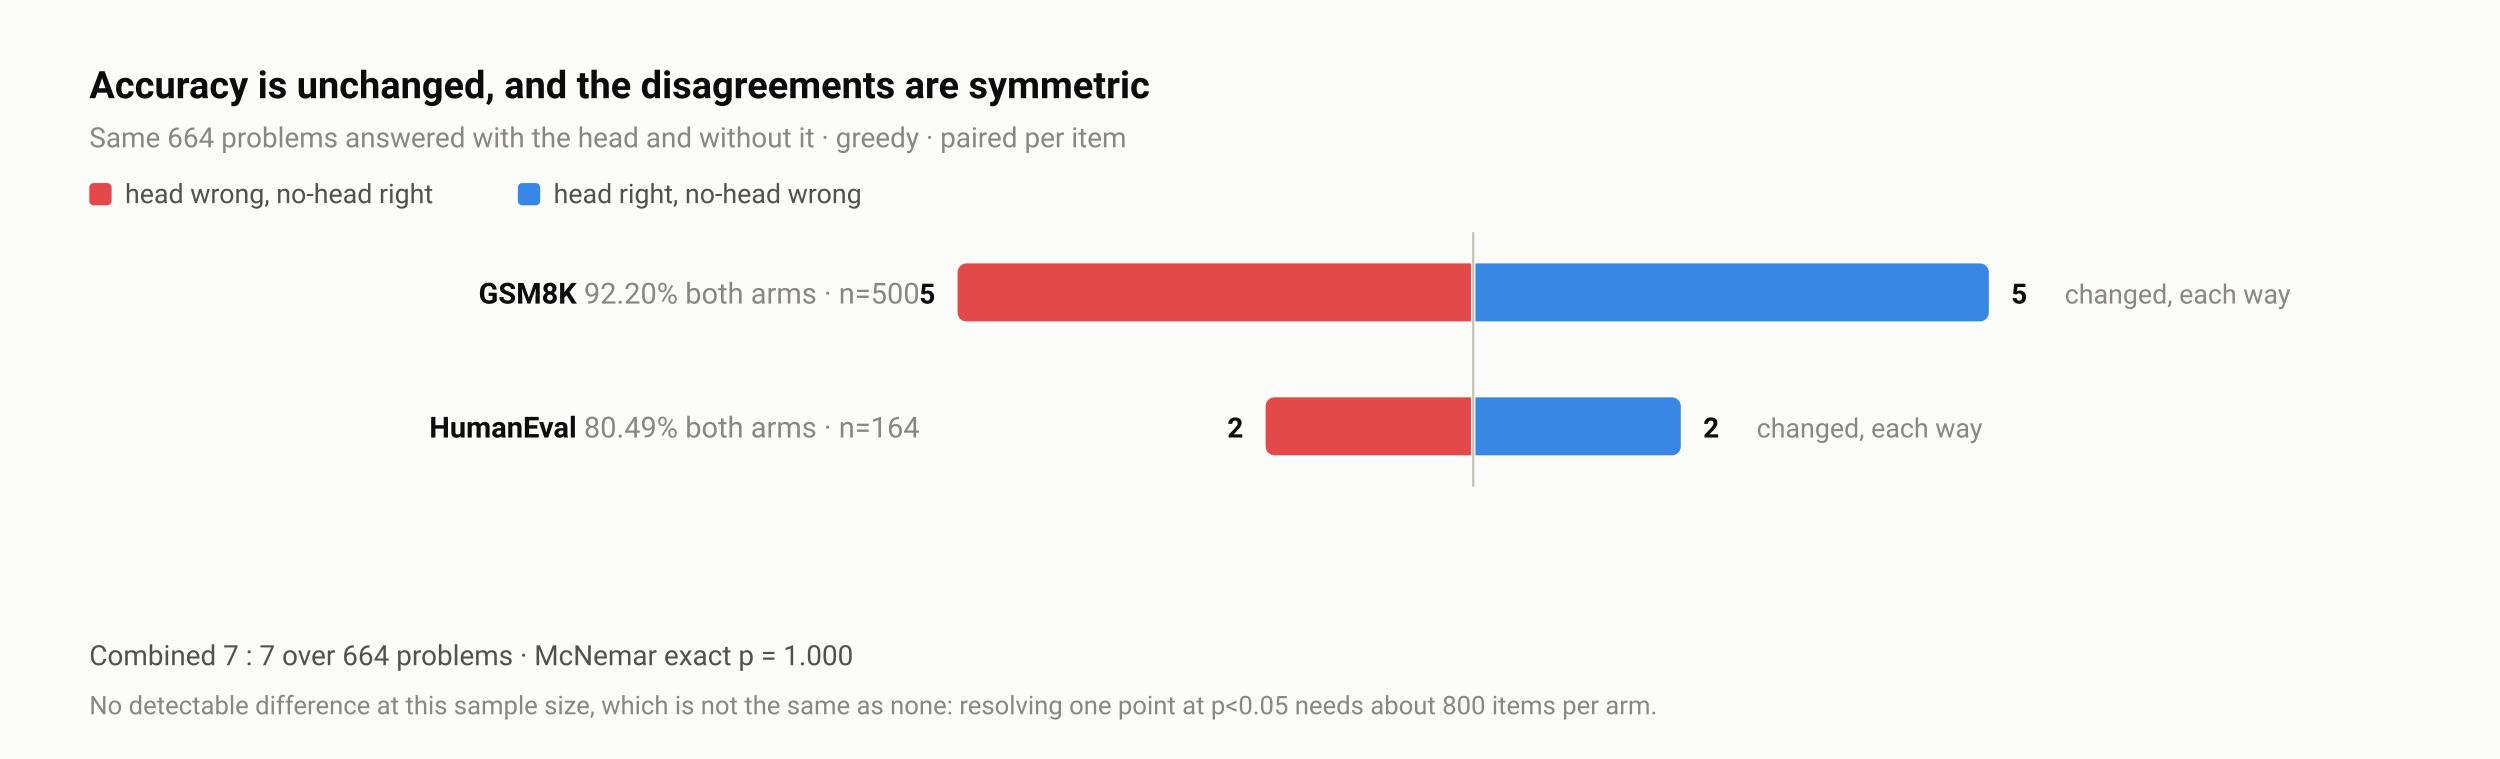
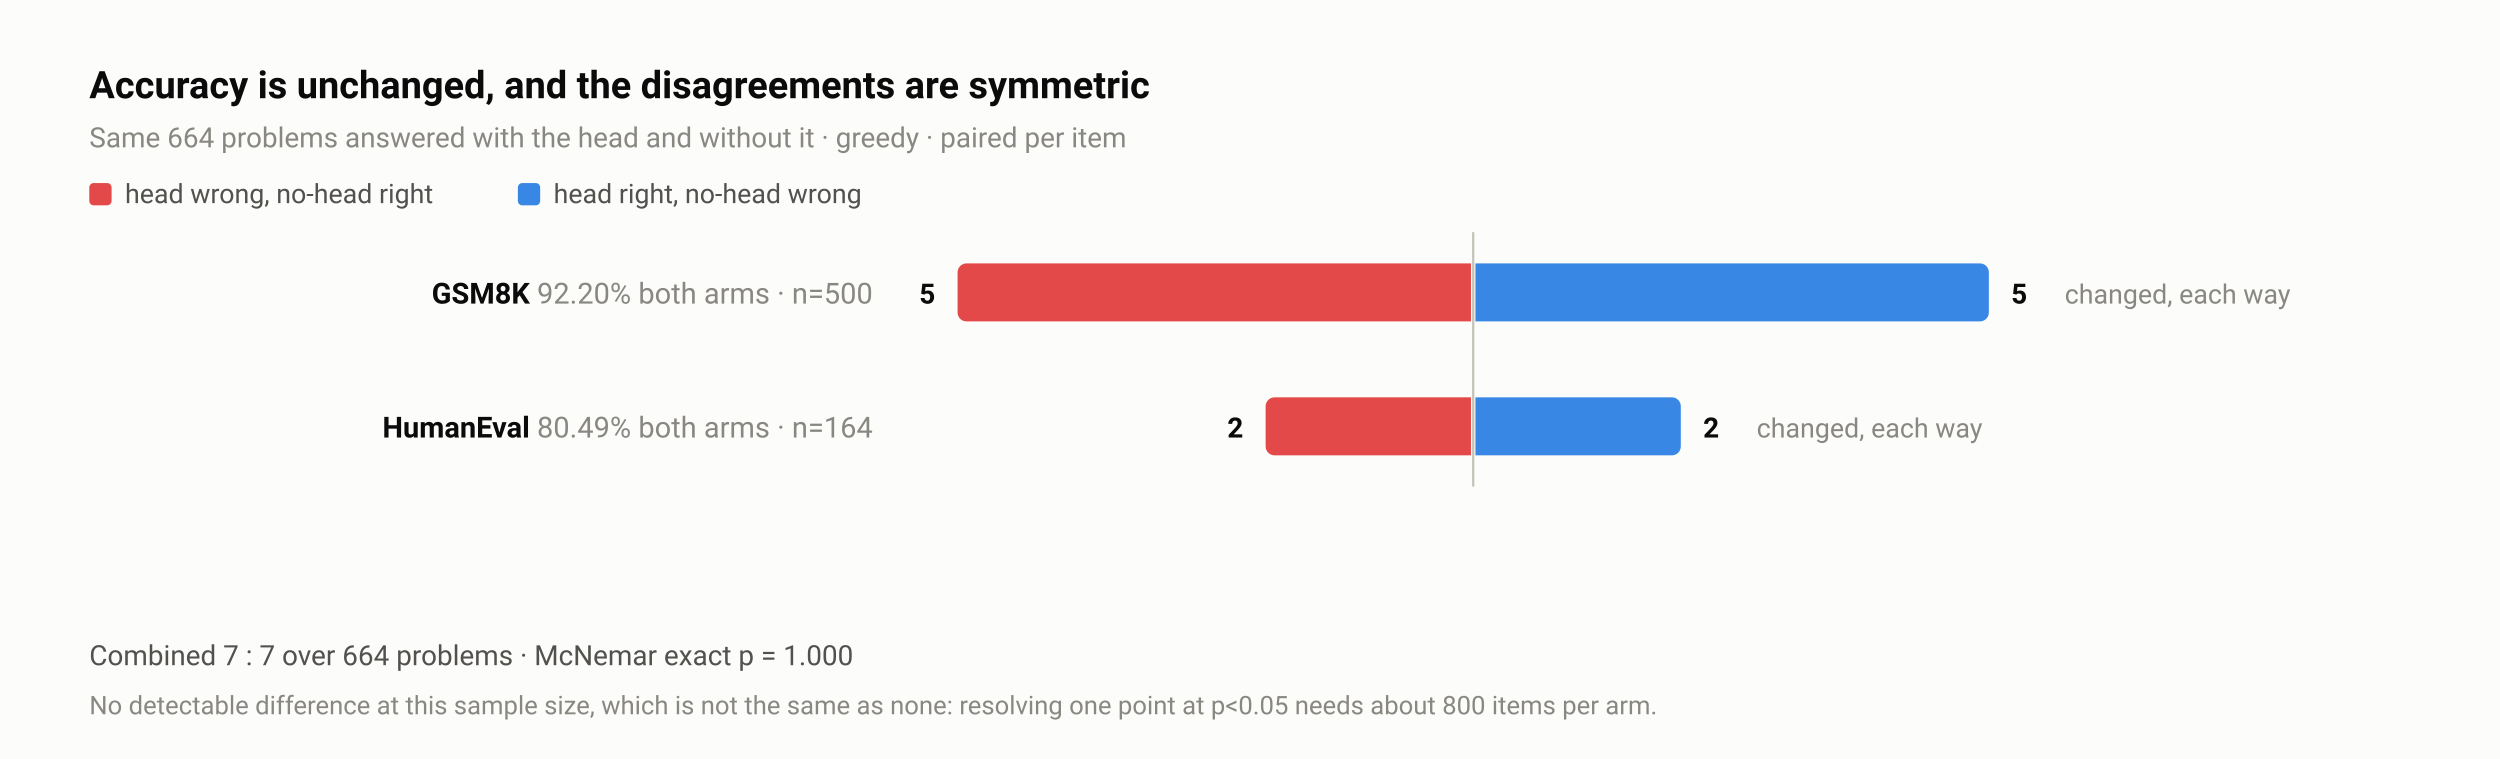
<svg xmlns="http://www.w3.org/2000/svg" viewBox="0 0 1120 340" width="1120" height="340" role="img" aria-label="Paired accuracy: GSM8K 92.20 percent with and without the head, 5 items changed each way; HumanEval 80.49 percent both, 2 each way; McNemar p equals 1.000.">
  <rect width="1120" height="340" fill="#fcfcfb" />
  <text x="40" y="44" font-family="system-ui, -apple-system, &quot;Segoe UI&quot;, Roboto, sans-serif" font-size="17" font-weight="600" fill="#0b0b0b">Accuracy is unchanged, and the disagreements are symmetric</text>
  <text x="40" y="66" font-family="system-ui, -apple-system, &quot;Segoe UI&quot;, Roboto, sans-serif" font-size="12.5" fill="#898781">Same 664 problems answered with the head and without it · greedy · paired per item</text>
  <rect x="40" y="82" width="10" height="10" rx="2" fill="#e34948" />
  <text x="56" y="91" font-family="system-ui, -apple-system, &quot;Segoe UI&quot;, Roboto, sans-serif" font-size="12" fill="#52514e">head wrong, no-head right</text>
  <rect x="232" y="82" width="10" height="10" rx="2" fill="#3987e5" />
  <text x="248" y="91" font-family="system-ui, -apple-system, &quot;Segoe UI&quot;, Roboto, sans-serif" font-size="12" fill="#52514e">head right, no-head wrong</text>
  <line x1="660" y1="104" x2="660" y2="218" stroke="#c3c2b7" stroke-width="1" />
-   <text x="412" y="136" font-family="system-ui, -apple-system, &quot;Segoe UI&quot;, Roboto, sans-serif" font-size="13" fill="#898781" text-anchor="end">
+   <text x="391" y="136" font-family="system-ui, -apple-system, &quot;Segoe UI&quot;, Roboto, sans-serif" font-size="13" fill="#898781" text-anchor="end">
    <tspan font-size="13" font-weight="600" fill="#0b0b0b">GSM8K</tspan>  92.20% both arms · n=500</text>
  <path d="M659 118 H433 a4 4 0 0 0 -4 4 V140 a4 4 0 0 0 4 4 H659 Z" fill="#e34948" />
  <path d="M661 118 H887 a4 4 0 0 1 4 4 V140 a4 4 0 0 1 -4 4 H661 Z" fill="#3987e5" />
  <text x="419" y="136" font-family="system-ui, -apple-system, &quot;Segoe UI&quot;, Roboto, sans-serif" font-size="12.5" font-weight="600" fill="#0b0b0b" text-anchor="end">5</text>
  <text x="901" y="136" font-family="system-ui, -apple-system, &quot;Segoe UI&quot;, Roboto, sans-serif" font-size="12.5" font-weight="600" fill="#0b0b0b">5</text>
  <text x="925" y="136" font-family="system-ui, -apple-system, &quot;Segoe UI&quot;, Roboto, sans-serif" font-size="12" fill="#898781">changed, each way</text>
-   <text x="412" y="196" font-family="system-ui, -apple-system, &quot;Segoe UI&quot;, Roboto, sans-serif" font-size="13" fill="#898781" text-anchor="end">
+   <text x="391" y="196" font-family="system-ui, -apple-system, &quot;Segoe UI&quot;, Roboto, sans-serif" font-size="13" fill="#898781" text-anchor="end">
    <tspan font-size="13" font-weight="600" fill="#0b0b0b">HumanEval</tspan>  80.49% both arms · n=164</text>
  <path d="M659 178 H571 a4 4 0 0 0 -4 4 V200 a4 4 0 0 0 4 4 H659 Z" fill="#e34948" />
  <path d="M661 178 H749 a4 4 0 0 1 4 4 V200 a4 4 0 0 1 -4 4 H661 Z" fill="#3987e5" />
  <text x="557" y="196" font-family="system-ui, -apple-system, &quot;Segoe UI&quot;, Roboto, sans-serif" font-size="12.5" font-weight="600" fill="#0b0b0b" text-anchor="end">2</text>
  <text x="763" y="196" font-family="system-ui, -apple-system, &quot;Segoe UI&quot;, Roboto, sans-serif" font-size="12.5" font-weight="600" fill="#0b0b0b">2</text>
  <text x="787" y="196" font-family="system-ui, -apple-system, &quot;Segoe UI&quot;, Roboto, sans-serif" font-size="12" fill="#898781">changed, each way</text>
  <text x="40" y="298" font-family="system-ui, -apple-system, &quot;Segoe UI&quot;, Roboto, sans-serif" font-size="12.5" fill="#52514e">Combined 7 : 7 over 664 problems · McNemar exact p = 1.000</text>
  <text x="40" y="320" font-family="system-ui, -apple-system, &quot;Segoe UI&quot;, Roboto, sans-serif" font-size="11.5" fill="#898781">No detectable difference at this sample size, which is not the same as none: resolving one point at p&lt;0.05 needs about 800 items per arm.</text>
</svg>
